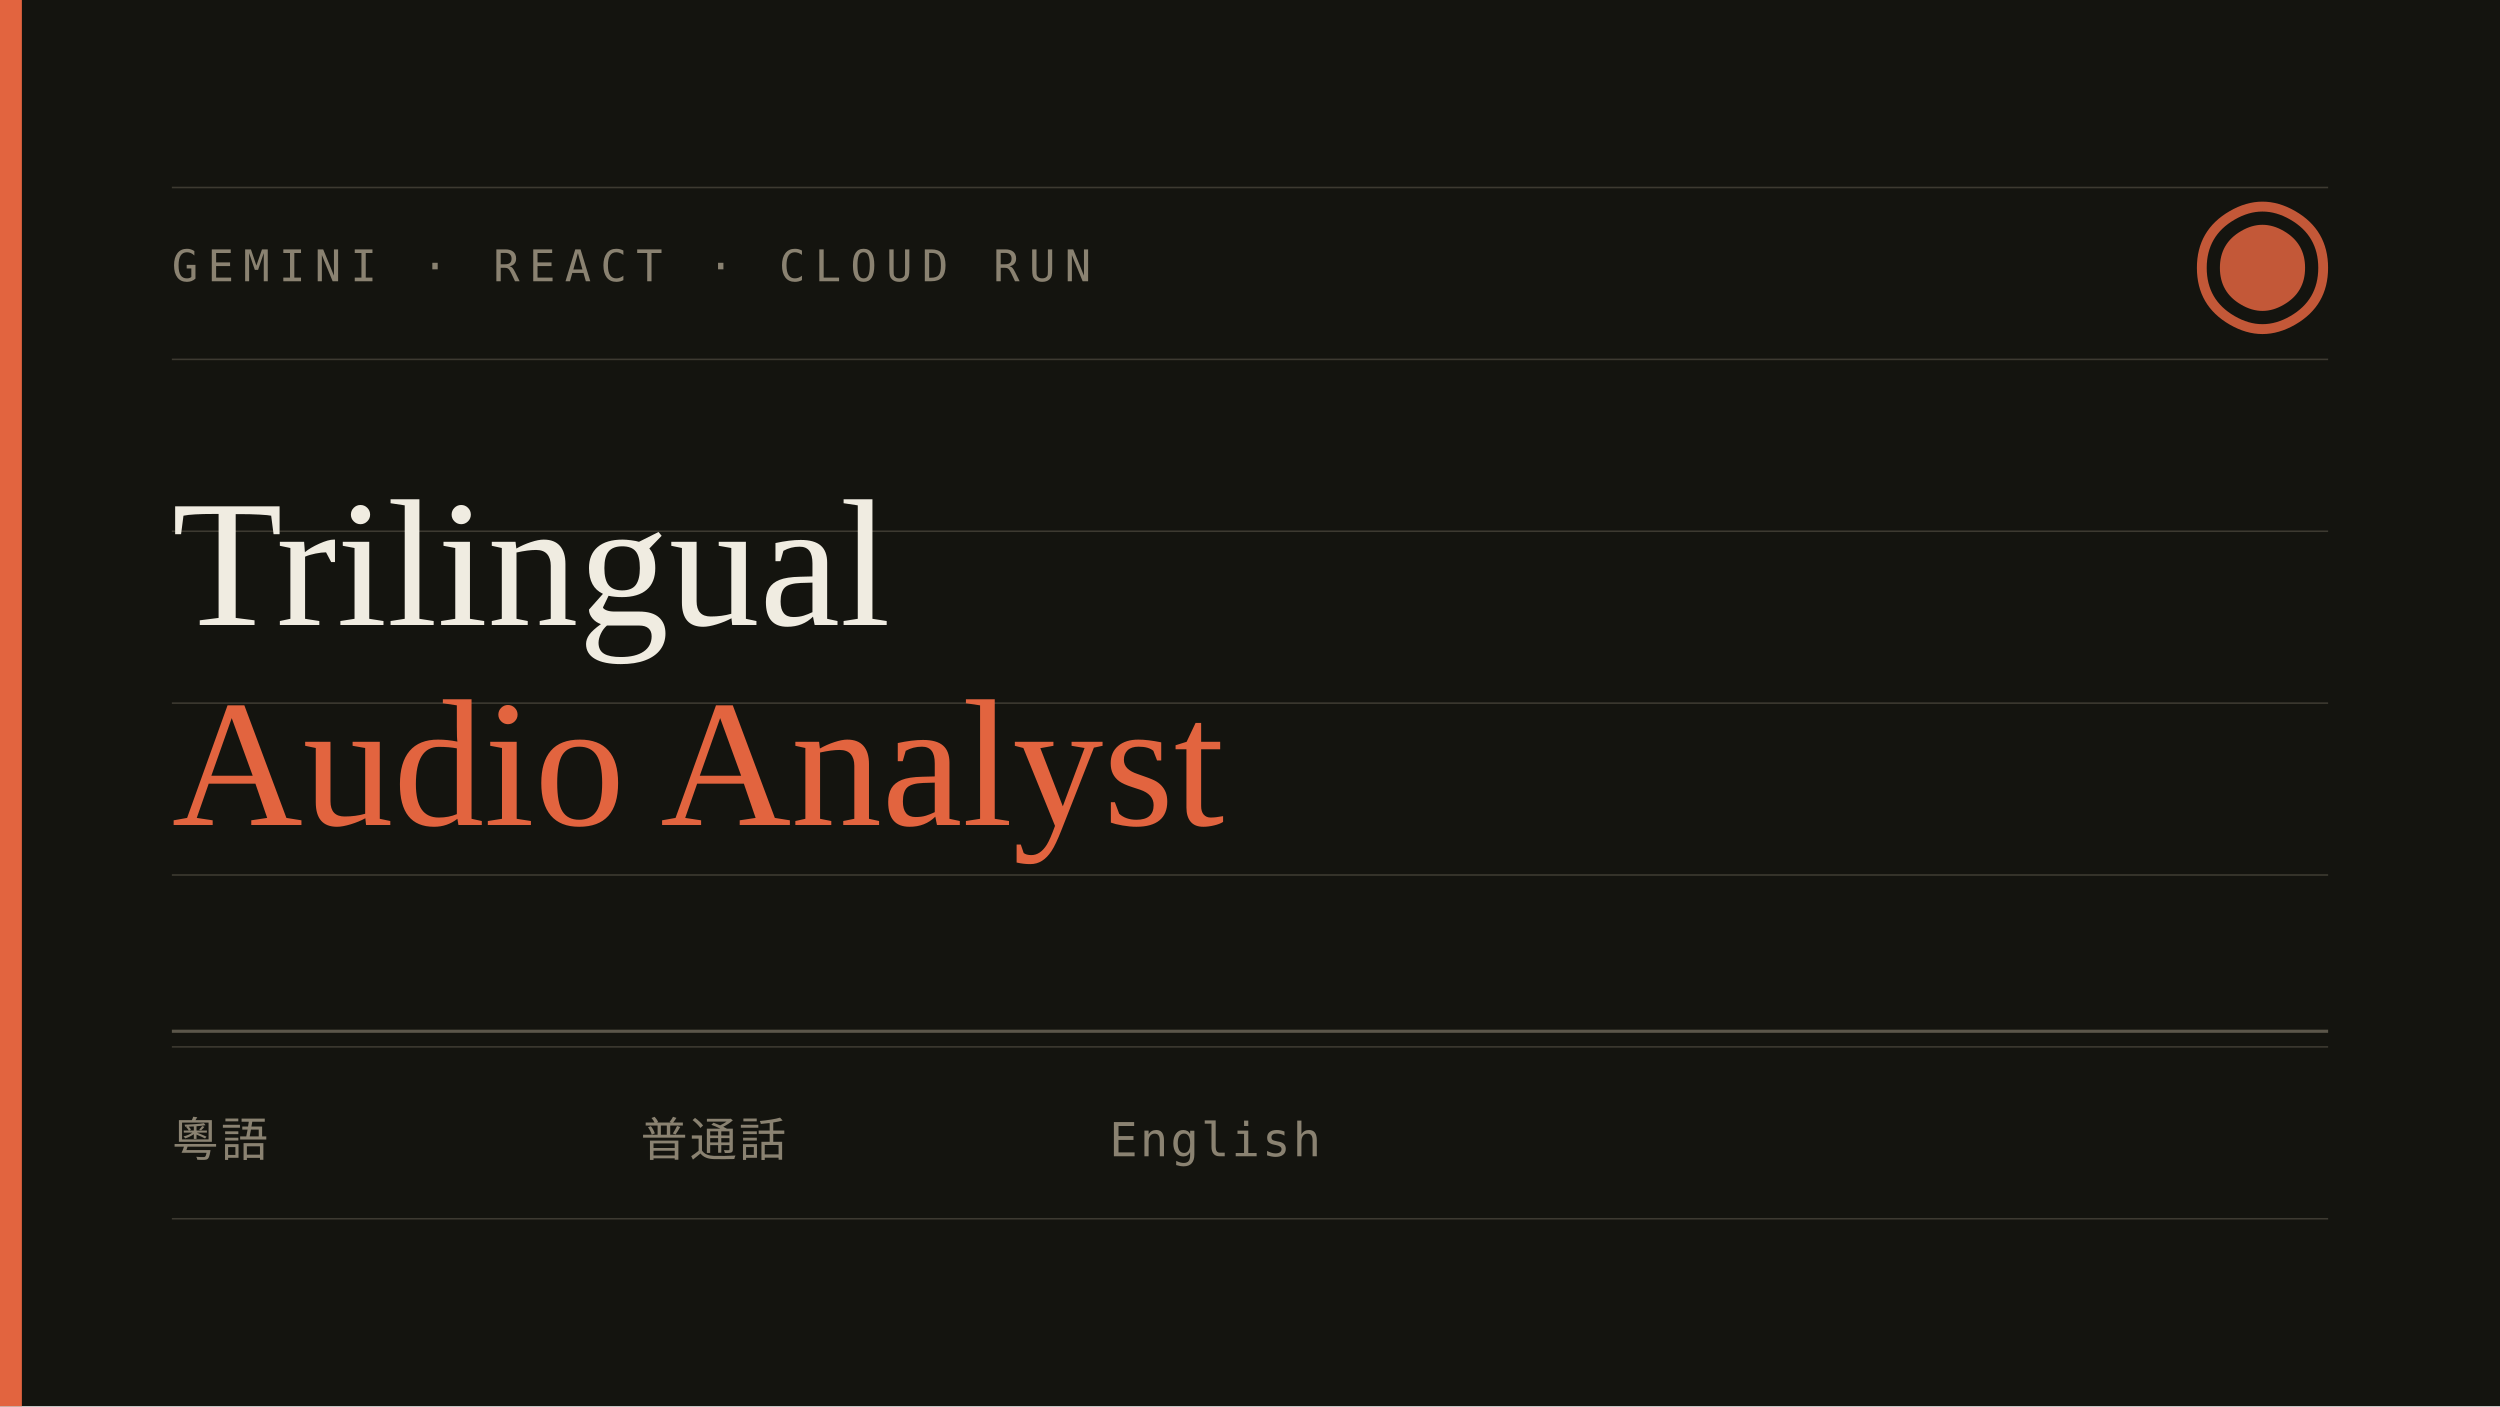
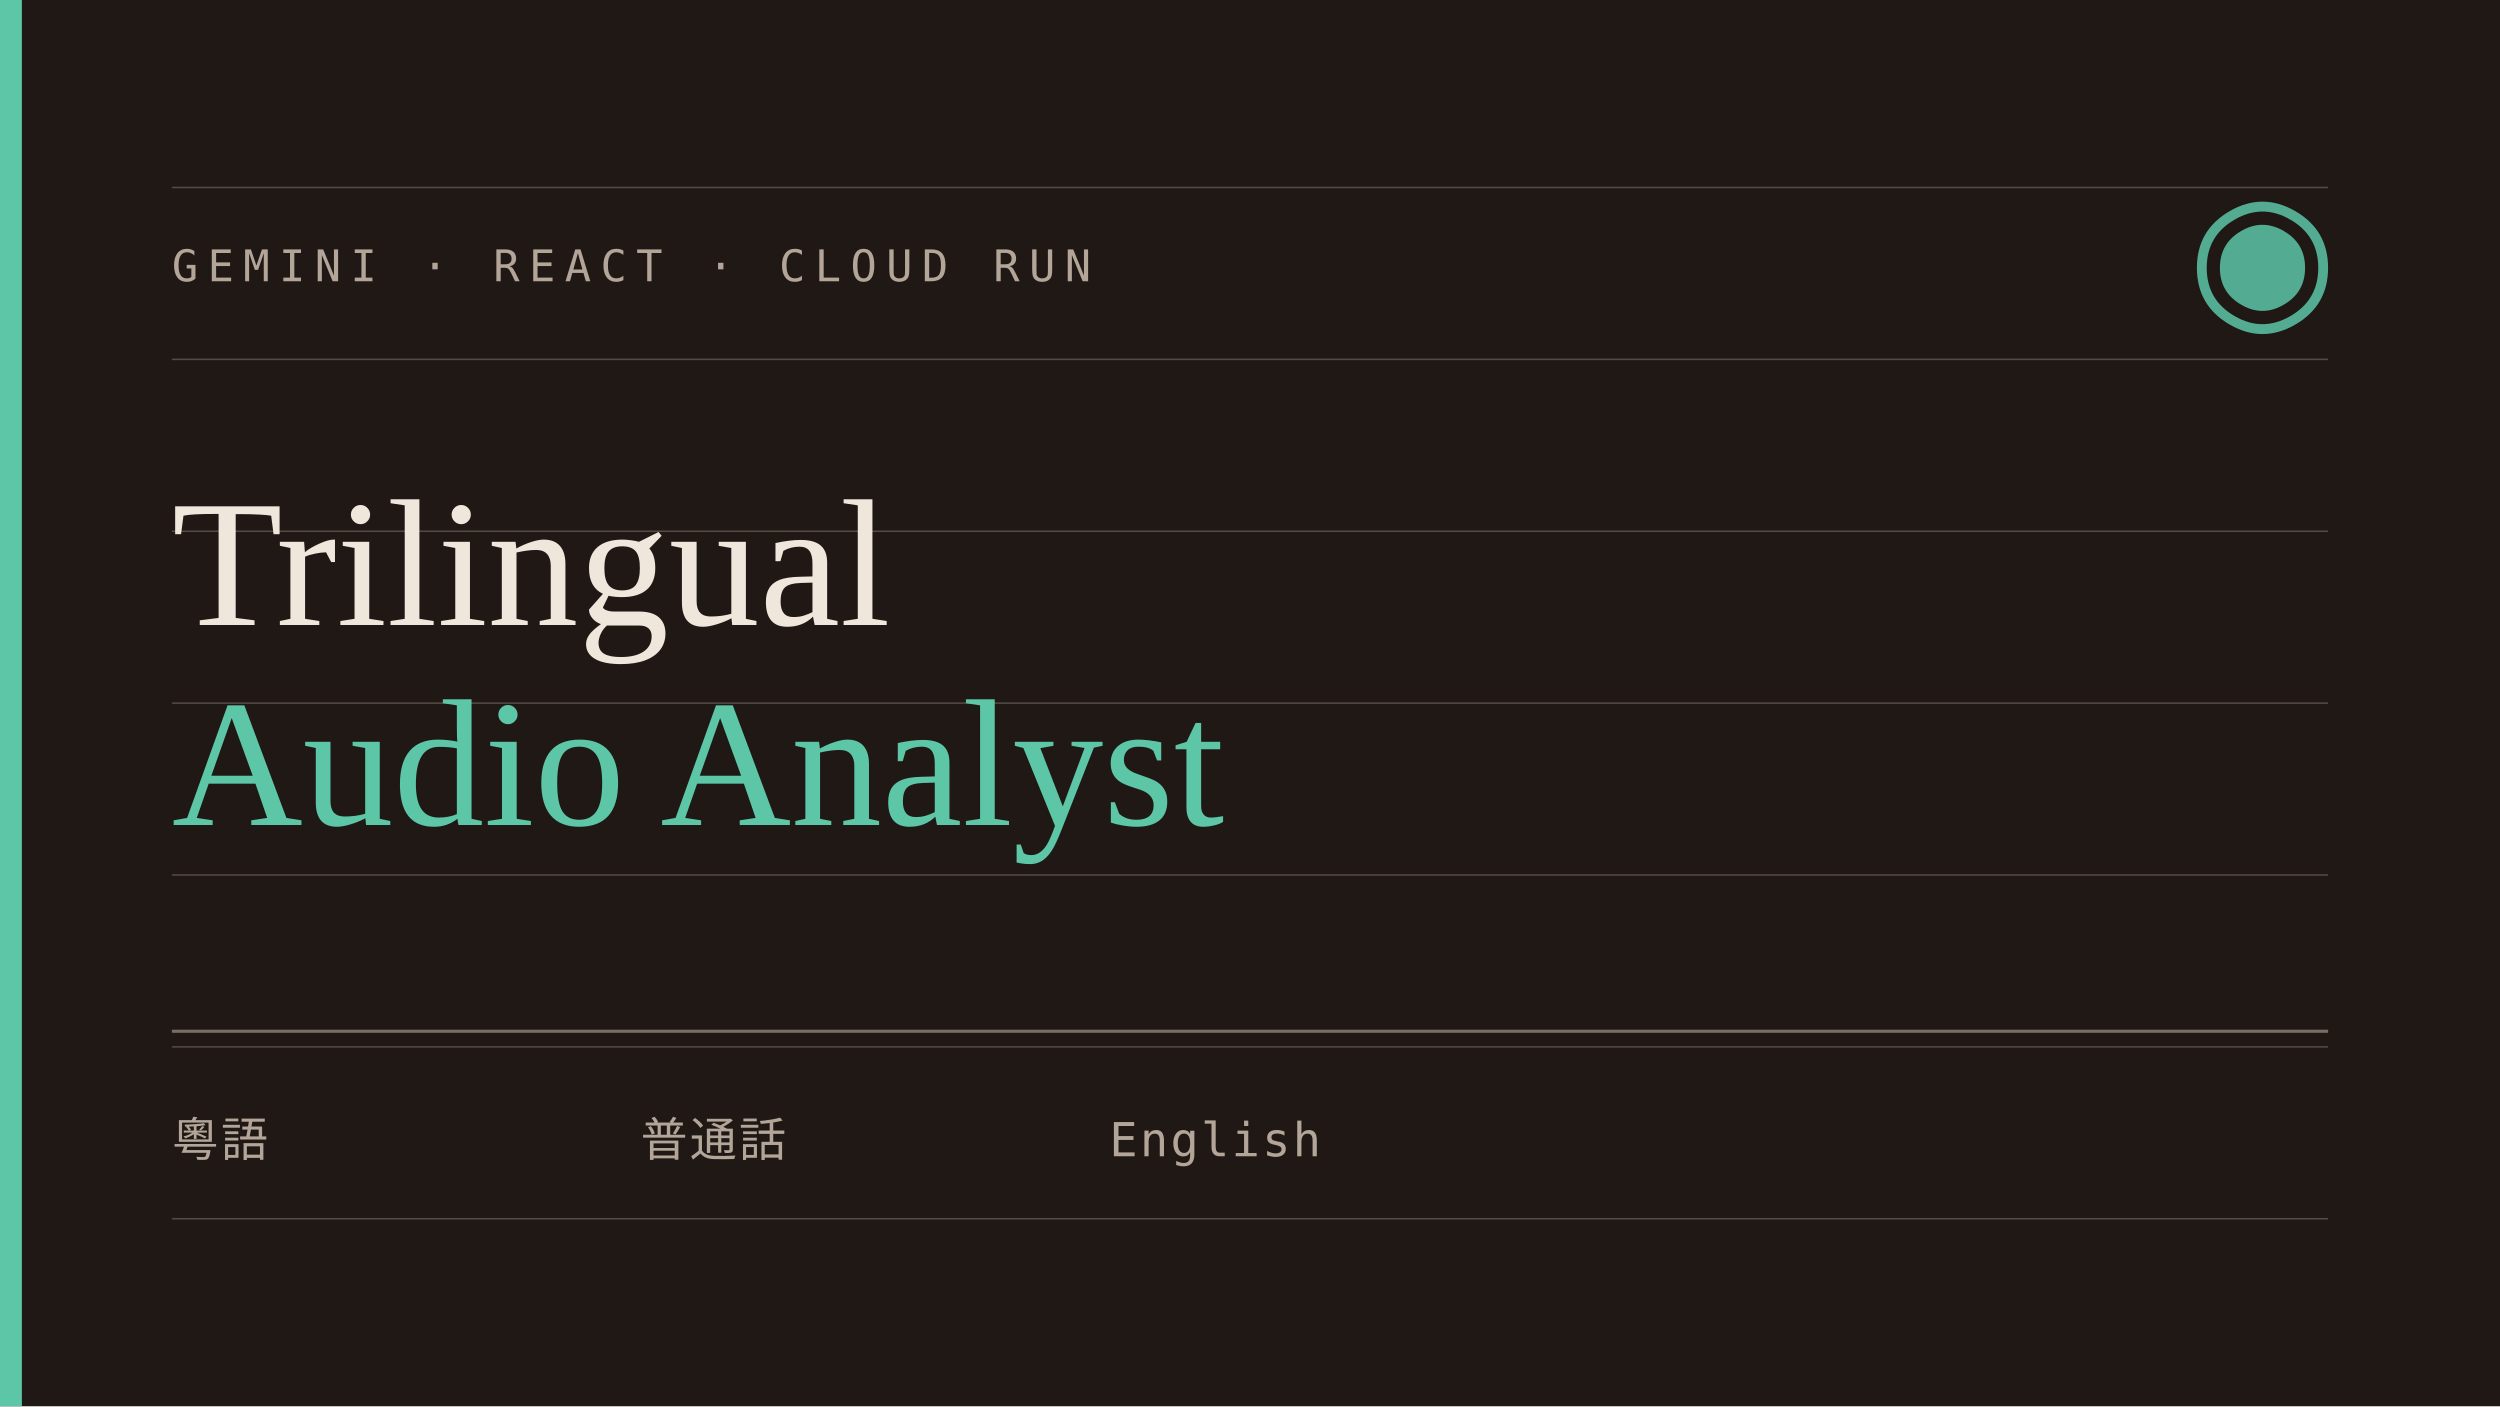
<svg xmlns="http://www.w3.org/2000/svg" viewBox="0 0 1600 900" width="1600" height="900" role="img">
-   <rect width="1600" height="900" fill="#14140f" />
+   <rect width="1600" height="900" fill="#1f1815" />
  <g opacity="0.35">
-     <line x1="110" y1="120" x2="1490" y2="120" stroke="#8a8271" stroke-width="1" />
-     <line x1="110" y1="230" x2="1490" y2="230" stroke="#8a8271" stroke-width="1" />
-     <line x1="110" y1="340" x2="1490" y2="340" stroke="#8a8271" stroke-width="1" />
-     <line x1="110" y1="450" x2="1490" y2="450" stroke="#8a8271" stroke-width="1" />
-     <line x1="110" y1="560" x2="1490" y2="560" stroke="#8a8271" stroke-width="1" />
-     <line x1="110" y1="670" x2="1490" y2="670" stroke="#8a8271" stroke-width="1" />
-     <line x1="110" y1="780" x2="1490" y2="780" stroke="#8a8271" stroke-width="1" />
+     <line x1="110" y1="120" x2="1490" y2="120" stroke="#b3a597" stroke-width="1" />
+     <line x1="110" y1="230" x2="1490" y2="230" stroke="#b3a597" stroke-width="1" />
+     <line x1="110" y1="340" x2="1490" y2="340" stroke="#b3a597" stroke-width="1" />
+     <line x1="110" y1="450" x2="1490" y2="450" stroke="#b3a597" stroke-width="1" />
+     <line x1="110" y1="560" x2="1490" y2="560" stroke="#b3a597" stroke-width="1" />
+     <line x1="110" y1="670" x2="1490" y2="670" stroke="#b3a597" stroke-width="1" />
+     <line x1="110" y1="780" x2="1490" y2="780" stroke="#b3a597" stroke-width="1" />
  </g>
-   <rect x="0" y="0" width="14" height="900" fill="#e2643f" />
-   <text x="110" y="180" font-family="ui-monospace, 'IBM Plex Mono', monospace" font-size="28" fill="#8a8271" letter-spacing="6">GEMINI  ·  REACT  ·  CLOUD RUN</text>
-   <text x="1400" y="200" font-family="Georgia, serif" font-size="110" fill="#e2643f" opacity="0.85">◉</text>
-   <text x="110" y="400" font-family="Georgia, 'Times New Roman', serif" font-size="116" fill="#f0ece1">Trilingual</text>
-   <text x="110" y="528" font-family="Georgia, 'Times New Roman', serif" font-size="116" fill="#e2643f">Audio Analyst</text>
-   <line x1="110" y1="660" x2="1490" y2="660" stroke="#8a8271" stroke-width="2" opacity="0.6" />
-   <text x="110" y="740" font-family="ui-monospace, 'IBM Plex Mono', monospace" font-size="30" fill="#8a8271" letter-spacing="1.5">粵語</text>
-   <text x="410" y="740" font-family="ui-monospace, 'IBM Plex Mono', monospace" font-size="30" fill="#8a8271" letter-spacing="1.5">普通話</text>
-   <text x="710" y="740" font-family="ui-monospace, 'IBM Plex Mono', monospace" font-size="30" fill="#8a8271" letter-spacing="1.5">English</text>
+   <rect x="0" y="0" width="14" height="900" fill="#5cc6a7" />
+   <text x="110" y="180" font-family="ui-monospace, 'IBM Plex Mono', monospace" font-size="28" fill="#b3a597" letter-spacing="6">GEMINI  ·  REACT  ·  CLOUD RUN</text>
+   <text x="1400" y="200" font-family="Georgia, serif" font-size="110" fill="#5cc6a7" opacity="0.85">◉</text>
+   <text x="110" y="400" font-family="Georgia, 'Times New Roman', serif" font-size="116" fill="#efe6dc">Trilingual</text>
+   <text x="110" y="528" font-family="Georgia, 'Times New Roman', serif" font-size="116" fill="#5cc6a7">Audio Analyst</text>
+   <line x1="110" y1="660" x2="1490" y2="660" stroke="#b3a597" stroke-width="2" opacity="0.6" />
+   <text x="110" y="740" font-family="ui-monospace, 'IBM Plex Mono', monospace" font-size="30" fill="#b3a597" letter-spacing="1.5">粵語</text>
+   <text x="410" y="740" font-family="ui-monospace, 'IBM Plex Mono', monospace" font-size="30" fill="#b3a597" letter-spacing="1.5">普通話</text>
+   <text x="710" y="740" font-family="ui-monospace, 'IBM Plex Mono', monospace" font-size="30" fill="#b3a597" letter-spacing="1.5">English</text>
</svg>
